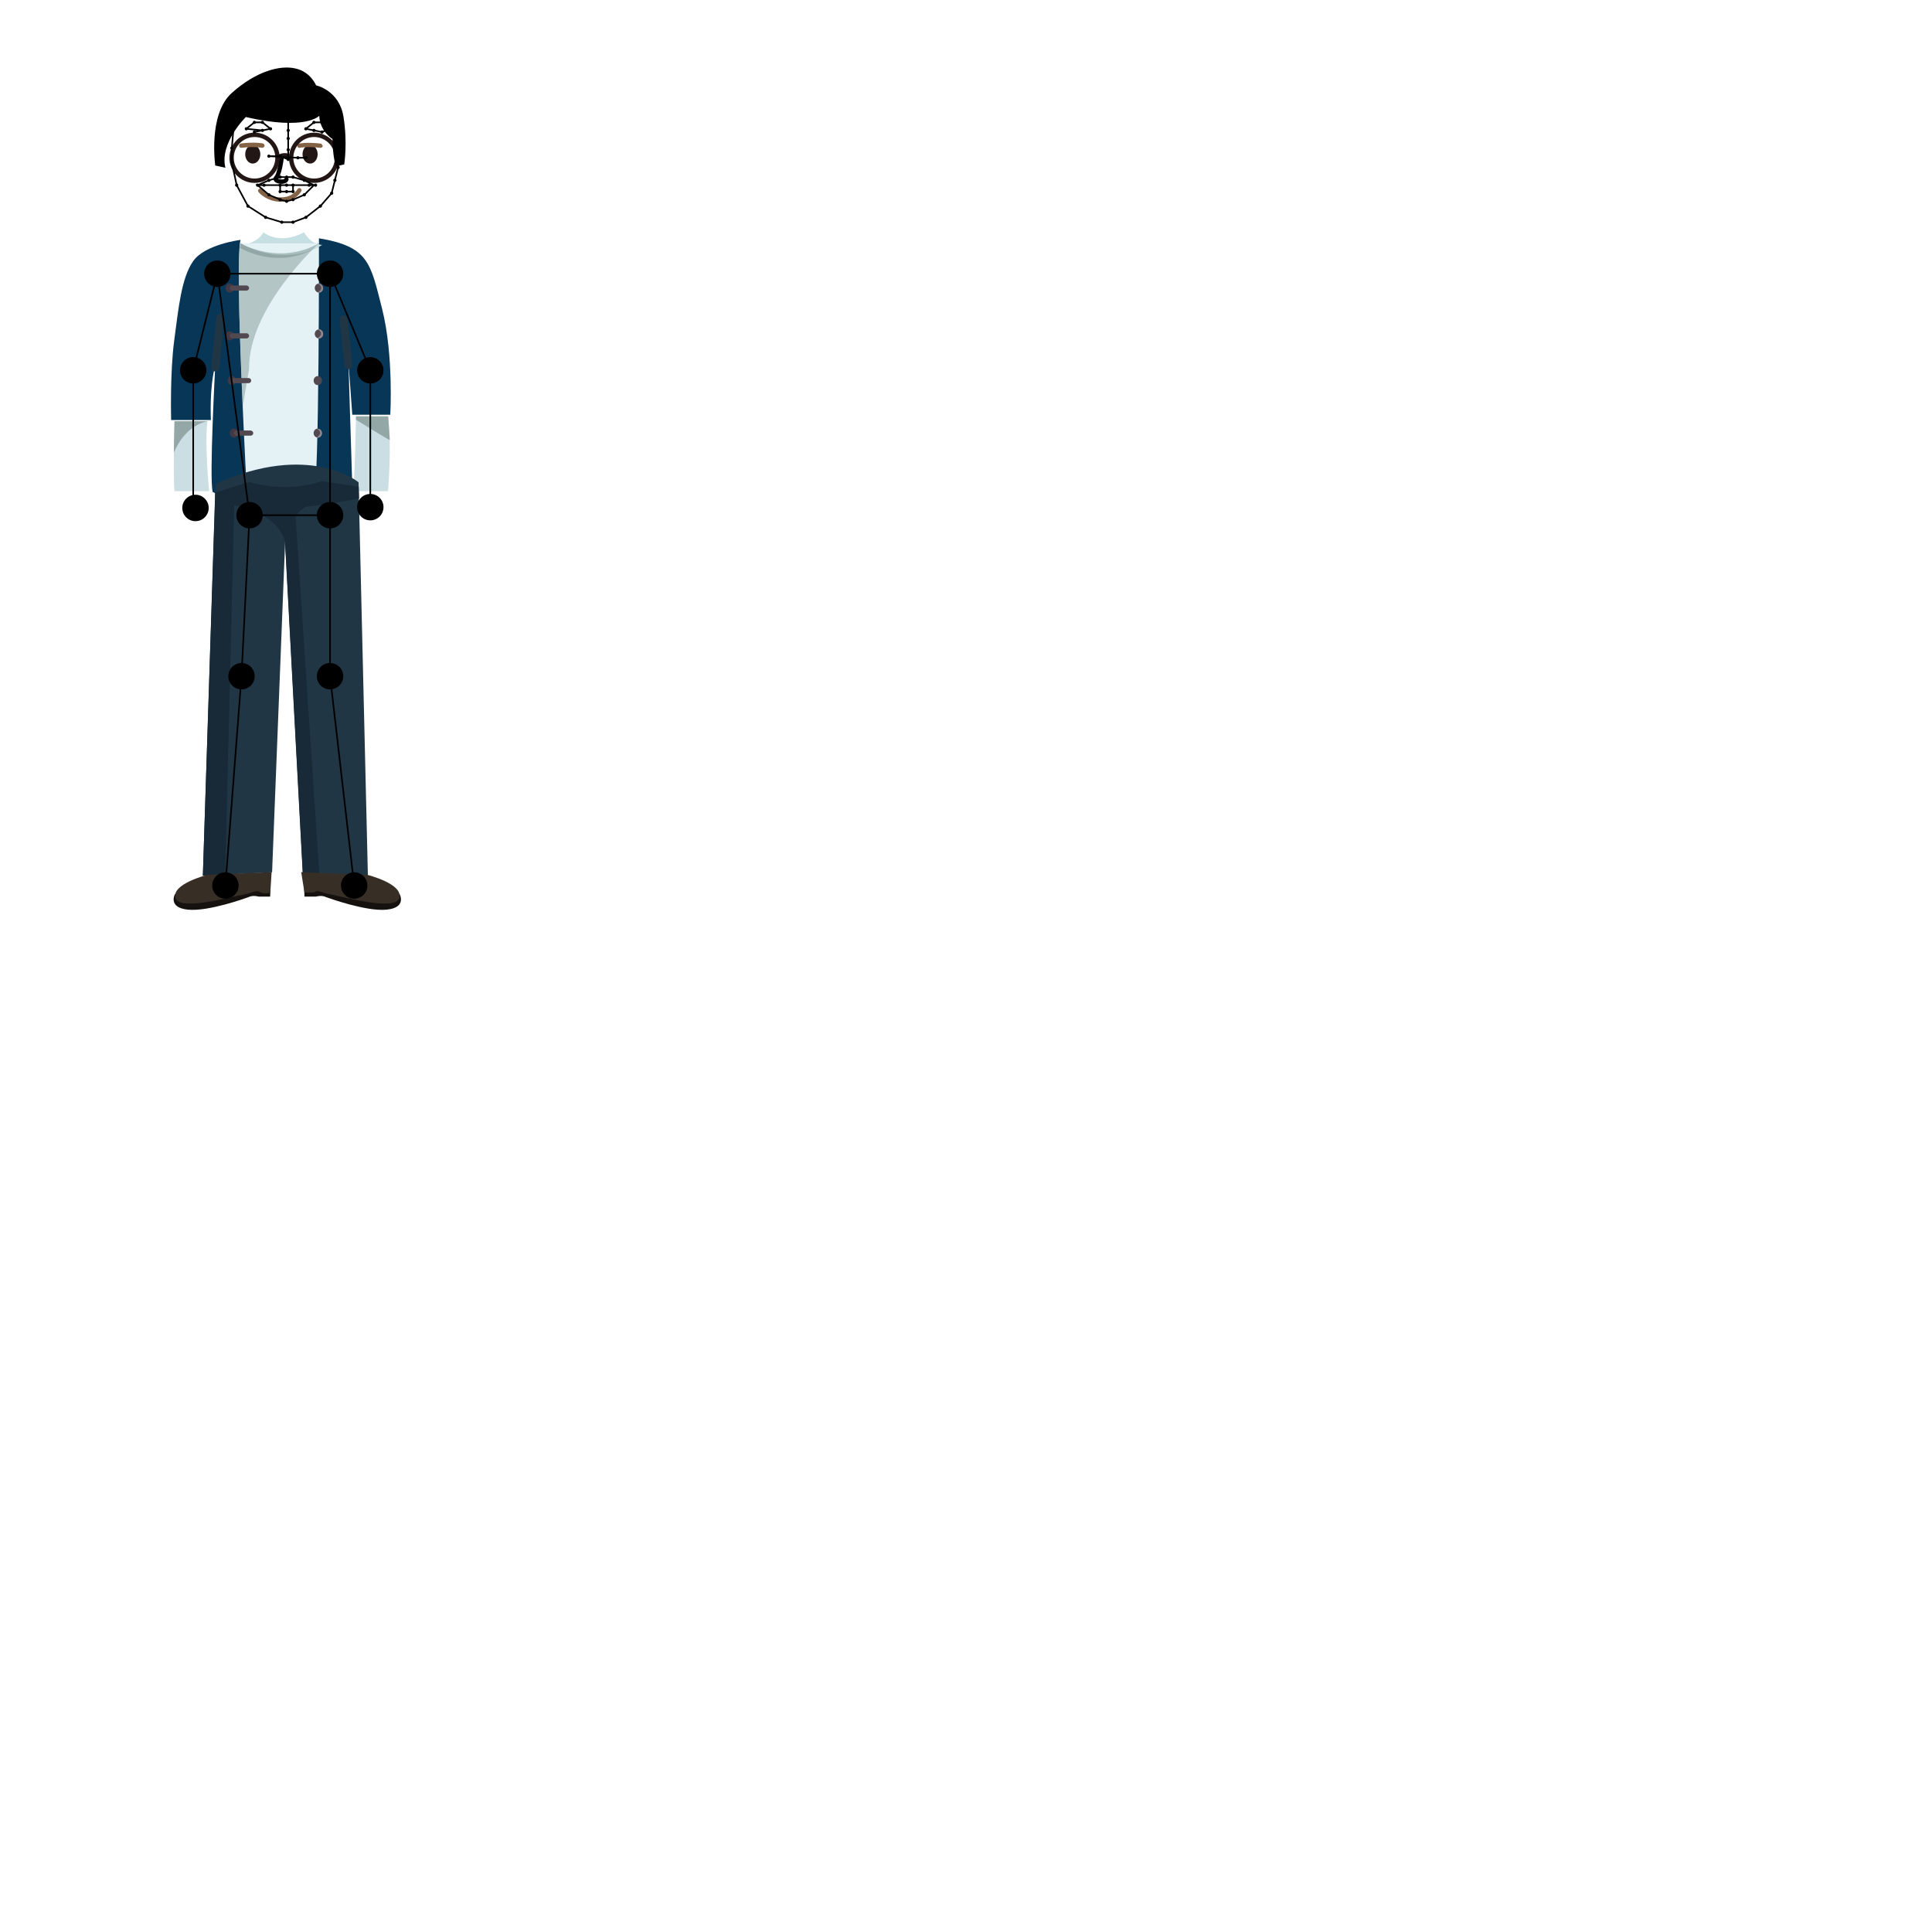
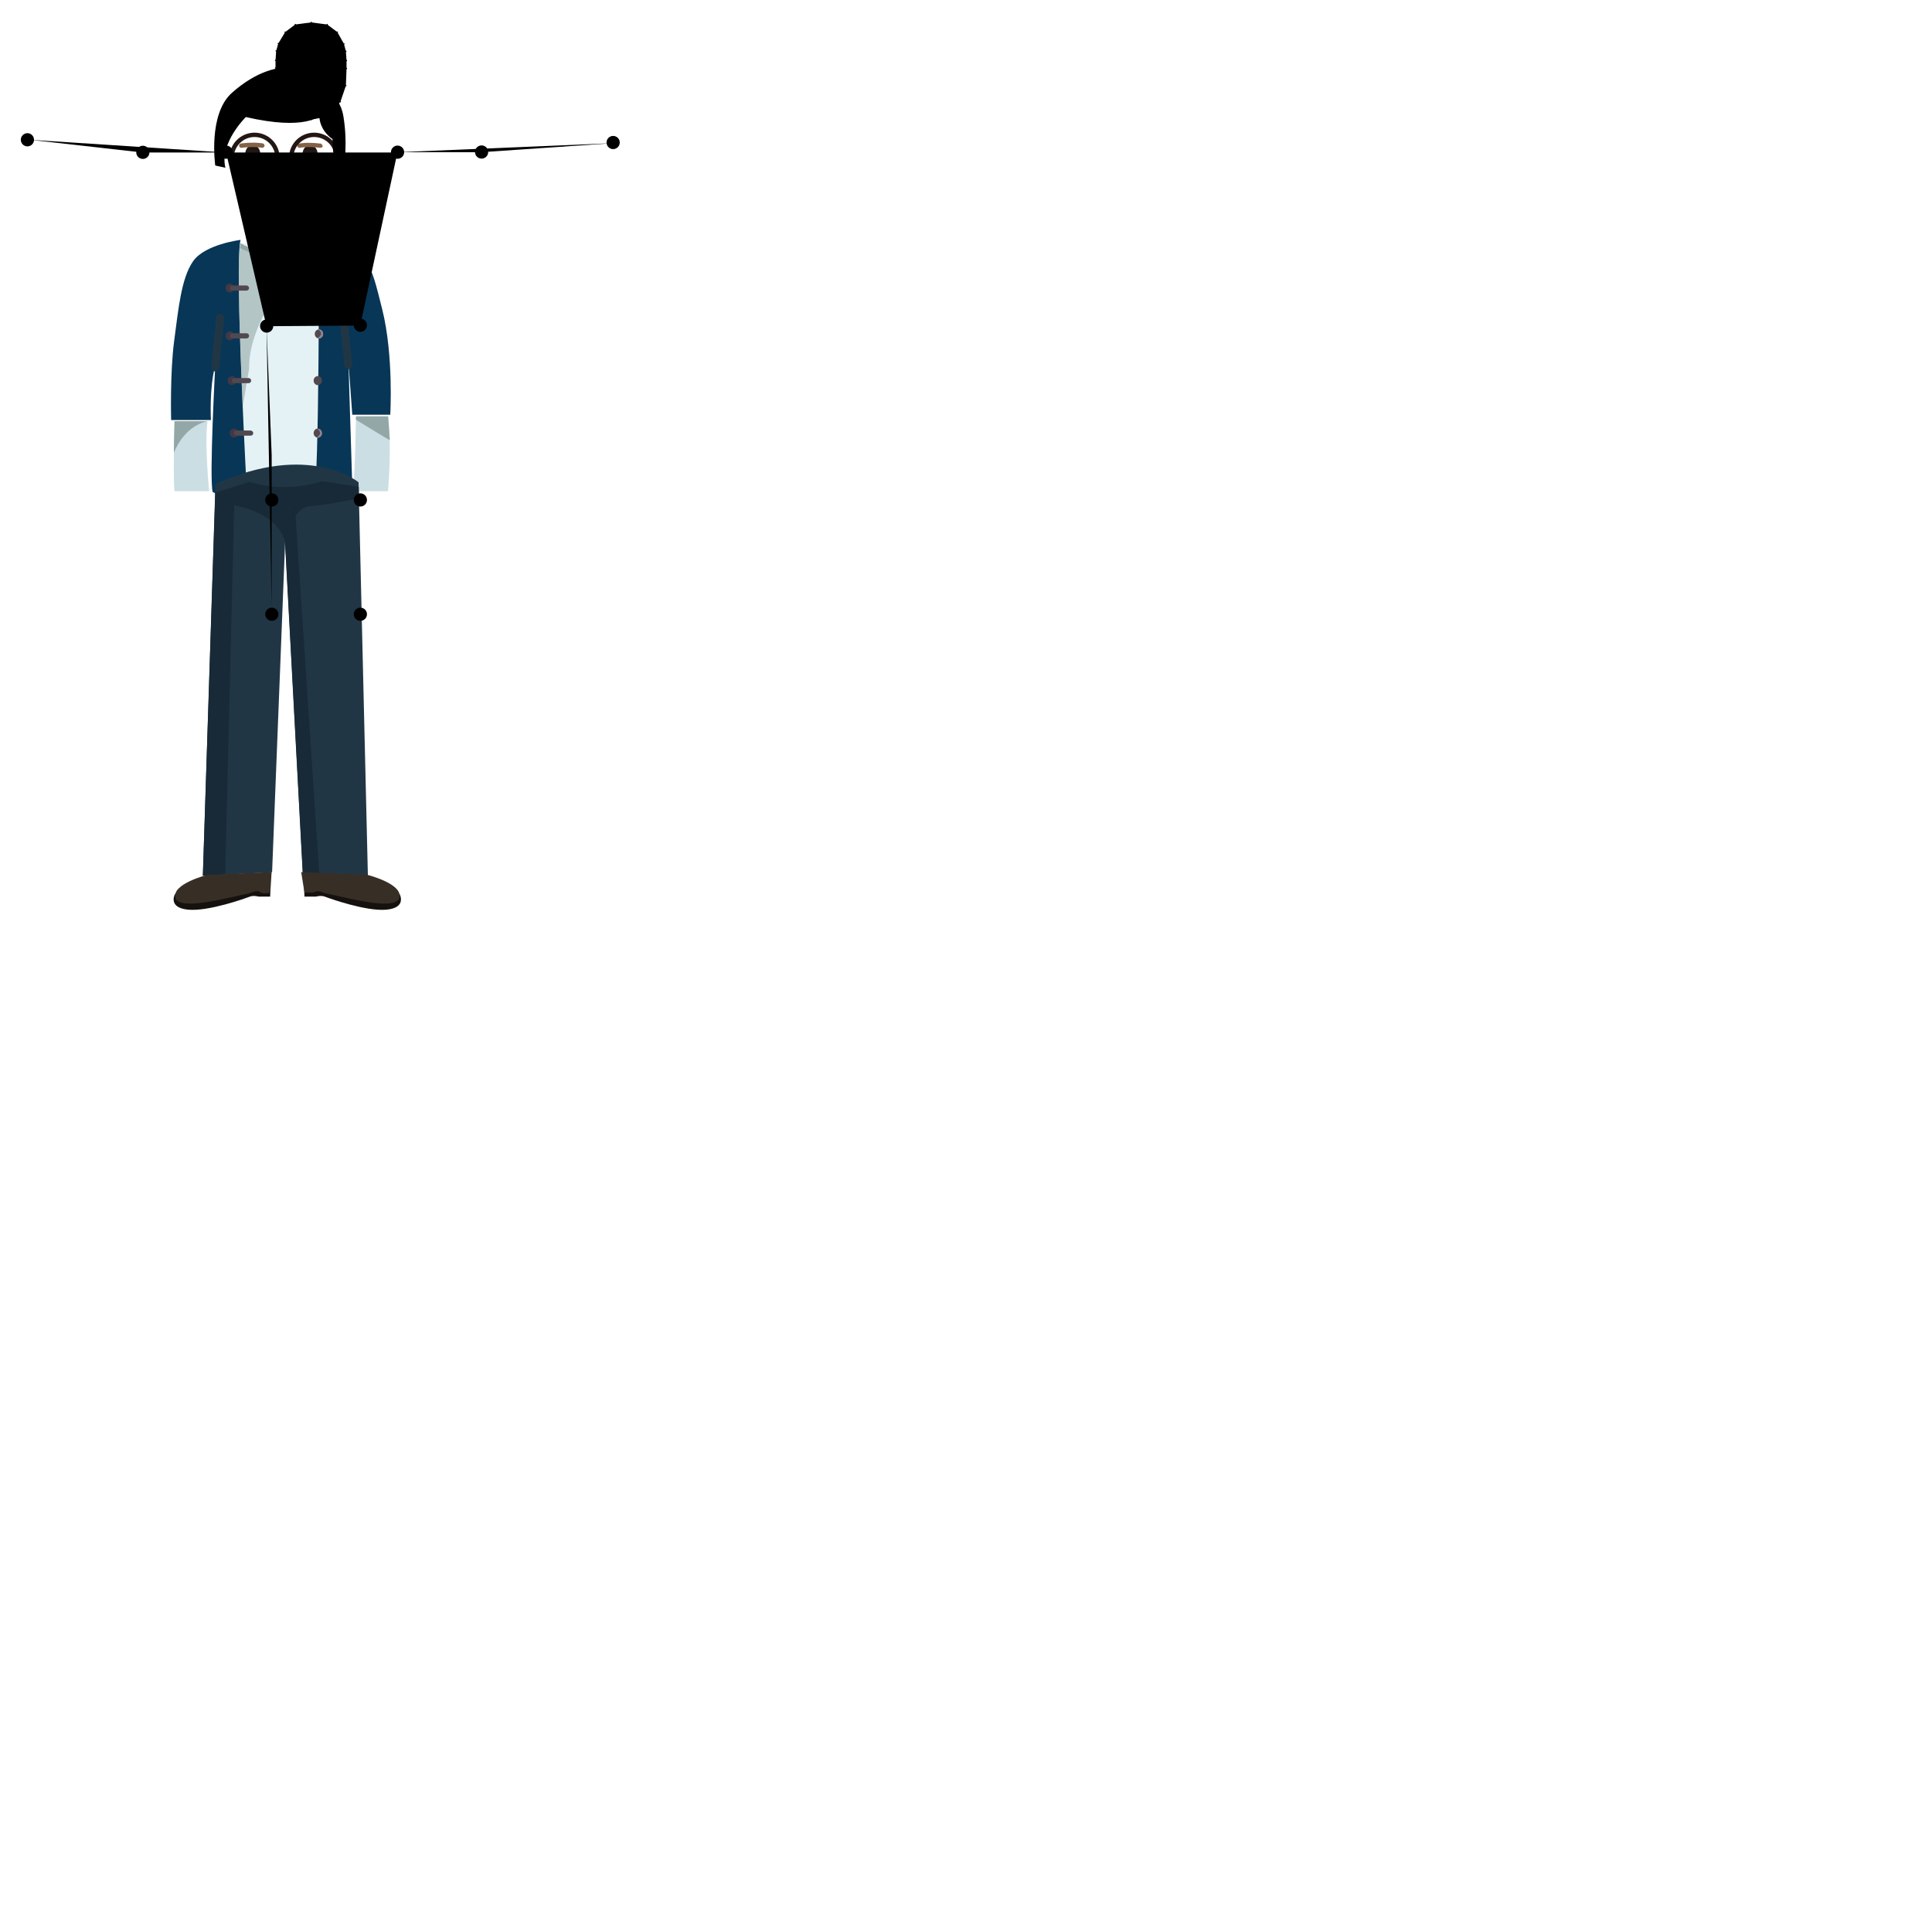
<svg xmlns="http://www.w3.org/2000/svg" version="1.1" id="Layer_1" x="0px" y="0px" width="1200px" height="1200px" viewBox="0 0 1200 1200" style="enable-background:new 0 0 400 650;" xml:space="preserve">
  <g id="illustration">
    <path transform="translate(0, 0)" fill="#CBDEE3" d="M108.4,261.6c0,0-1,36.2,0,43.5h21.5c0,0-3-30.5-1-43.5H108.4z" />
    <path transform="translate(0, 0)" fill="#CBDEE3" d="M221.1,258.6c0,0-0.7,44-2.1,46.5h22c0,0,2.5-28.2,0-46.5H221.1z" />
    <path transform="translate(0, 0)" fill="#E5F2F5" d="M196.1,299.4c0,0-21.1,6.7-43.1,0c0,0-29.8-51.5-3.6-148.2h48.7C198.1,151.1,215.8,260.1,196.1,299.4z" />
    <path transform="translate(0, 0)" fill="#083657" d="M149.4,149c0,0-22.2,2.7-29.5,13.3c-7.3,10.6-9,29-11.7,49.2c-2.7,20.3-1.9,49.4-1.9,49.4H131c0,0-1.1-20.3,2.7-33.8c0,0-3.8,70.2-1.6,78.5c0,0,15.6,8,21.5,5.7C153.7,311.3,145.4,164.7,149.4,149z" />
    <path transform="translate(0, 0)" fill="#083657" d="M198.1,148c0,0,0.3,152.4-3.2,161.3c0,0,14.7,2,23.9-7.6l-2.4-77.2l2.4,33.1h23.6c0,0,2.2-36.7-5-65.5C230.1,163.3,229.1,153.2,198.1,148z" />
    <path transform="translate(0, 0)" fill="#93A7A7" d="M198.1,151.1l0,1.6c0,0-20.7,16-49.1,1.3l0.4-2.8" />
    <path transform="translate(0, 0)" fill="#C6DFE2" d="M163.6,144.3c0,0,9.7,8.3,25.2,0c0,0,4.3,7.7,11.3,7.8c0,0-20.8,14.3-48.7,0C151.4,152.1,160.4,150.6,163.6,144.3z" />
    <ellipse transform="translate(0, 0)" fill="#423845" cx="142.7" cy="178.9" rx="2.6" ry="2.8" />
    <ellipse transform="translate(0, 0)" fill="#524850" cx="198.1" cy="178.9" rx="2.6" ry="2.8" />
    <path transform="translate(0, 0)" fill="#92868F" d="M198.1,176.2c-0.2,0-0.4,0-0.6,0.1c1.1,0.3,2,1.4,2,2.7c0,1.3-2,2.4-2,2.7c0.2,0.1,0.4,0.1,0.6,0.1c1.4,0,2.6-1.2,2.6-2.8C200.7,177.4,199.5,176.2,198.1,176.2z" />
    <ellipse transform="translate(0, 0)" fill="#524850" cx="198.1" cy="207.4" rx="2.6" ry="2.8" />
    <path transform="translate(0, 0)" fill="#92868F" d="M198.1,204.6c-0.2,0-0.4,0-0.6,0.1c1.1,0.3,2,1.4,2,2.7c0,1.3-2,2.4-2,2.7c0.2,0.1,0.4,0.1,0.6,0.1c1.4,0,2.6-1.2,2.6-2.8C200.7,205.9,199.5,204.6,198.1,204.6z" />
    <ellipse transform="translate(0, 0)" fill="#524850" cx="197.4" cy="236.4" rx="2.6" ry="2.8" />
    <path transform="translate(0, 0)" fill="#92868F" d="M198.1,204.6c-0.2,0-0.4,0-0.6,0.1c1.1,0.3,2,1.4,2,2.7c0,1.3-2,2.4-2,2.7c0.2,0.1,0.4,0.1,0.6,0.1c1.4,0,2.6-1.2,2.6-2.8C200.7,205.9,199.5,204.6,198.1,204.6z" />
    <ellipse transform="translate(0, 0)" fill="#524850" cx="197.4" cy="269" rx="2.6" ry="2.8" />
    <path transform="translate(0, 0)" fill="#92868F" d="M197.4,266.3c-0.2,0-0.4,0-0.6,0.1c1.1,0.3,2,1.4,2,2.7c0,1.3-2,2.4-2,2.7c0.2,0.1,0.4,0.1,0.6,0.1c1.4,0,2.6-1.2,2.6-2.8C200,267.5,198.9,266.3,197.4,266.3z" />
    <ellipse transform="translate(0, 0)" fill="#423845" cx="142.7" cy="208.6" rx="2.6" ry="2.8" />
    <ellipse transform="translate(0, 0)" fill="#423845" cx="144" cy="236.4" rx="2.6" ry="2.8" />
    <ellipse transform="translate(0, 0)" fill="#423845" cx="145.3" cy="269" rx="2.6" ry="2.8" />
    <path transform="translate(0, 0)" fill="#E5F2F5" d="M149.4,151.1c0,0,23.2,14.7,48.7,0" />
    <path transform="translate(0, 0)" fill-opacity="0.6" fill="#93A7A7" d="M198.1,151.1c0,0-43.9,39.9-43.4,78.1l-4,23.7c0,0-2.1-55.6-2.2-61.1c-0.1-5.5-0.7-34.6,0.9-40.7C149.4,151.1,173.2,165.1,198.1,151.1z" />
    <path transform="translate(0, 0)" fill="#524850" d="M154.7,178.9c0,0.9-0.7,1.6-1.6,1.6h-8.8c-0.9,0-1.6-0.7-1.6-1.6l0,0c0-0.9,0.7-1.6,1.6-1.6h8.8C154,177.4,154.7,178.1,154.7,178.9L154.7,178.9z" />
    <path transform="translate(0, 0)" fill="#524850" d="M154.7,208.6c0,0.9-0.7,1.6-1.6,1.6h-8.8c-0.9,0-1.6-0.7-1.6-1.6l0,0c0-0.9,0.7-1.6,1.6-1.6h8.8C154,207,154.7,207.7,154.7,208.6L154.7,208.6z" />
    <path transform="translate(0, 0)" fill="#524850" d="M156,236.4c0,0.9-0.7,1.6-1.6,1.6h-8.8c-0.9,0-1.6-0.7-1.6-1.6l0,0c0-0.9,0.7-1.6,1.6-1.6h8.8C155.3,234.8,156,235.5,156,236.4L156,236.4z" />
    <path transform="translate(0, 0)" fill="#524850" d="M157.3,269c0,0.9-0.7,1.6-1.6,1.6h-8.8c-0.9,0-1.6-0.7-1.6-1.6l0,0c0-0.9,0.7-1.6,1.6-1.6h8.8C156.6,267.5,157.3,268.2,157.3,269L157.3,269z" />
    <path transform="translate(0, 0)" fill-opacity="2" fill="#93A7A7" d="M128.9,261.6h-20.5c0,0-0.5,16.7-0.4,19.7C108,281.3,113.6,264.9,128.9,261.6z" />
    <path transform="translate(0, 0)" fill="#93A7A7" d="M242.1,273.3l-1-14.7h-20l0,2.1C221.1,260.7,241.7,273.5,242.1,273.3z" />
    <path transform="translate(0, 0)" fill="#213645" d="M133.7,230.7c-0.1,0-0.2,0-0.3,0c-1.4-0.1-2.3-1.4-2.2-2.7l3.2-30.9c0.1-1.4,1.3-2.4,2.7-2.2c1.4,0.1,2.3,1.4,2.2,2.7l-3.2,30.9C136,229.8,134.9,230.7,133.7,230.7z" />
    <path transform="translate(0, 0)" fill="#213645" d="M216.4,229.2c-1.3,0-2.3-0.9-2.5-2.2l-2.9-28.4c-0.1-1.4,0.9-2.6,2.2-2.7c1.4-0.1,2.6,0.9,2.7,2.2l2.9,28.4c0.1,1.4-0.9,2.6-2.2,2.7C216.6,229.2,216.5,229.2,216.4,229.2z" />
    <path transform="translate(0, 0)" fill="#213645" d="M133.9,300.6L126,543.9l43-2.1l8.1-205.3l11.1,207.4h40.3l-5.8-244.3C222.8,299.5,192.1,274.2,133.9,300.6z" />
    <path transform="translate(0, 0)" fill="#182A37" d="M133.5,310.6L126,544l13.9-0.9l5.6-229.4C145.5,313.8,143.7,311.1,133.5,310.6z" />
    <path transform="translate(0, 0)" fill="#182A37" d="M191.4,314.6C191.4,314.6,191.4,314.6,191.4,314.6c9.3-0.9,19.8-2.6,31.6-5.1l-0.2-7.2l-23.1-3.5c0,0-19.7,8-44.9,0.5l-21.2,6.7l-0.1,4.6c0,0,4.1,1.9,12.8,3.4c4.6,0.9,26.3,5.8,30.7,22.5l11.1,207.4h10.3l-14.8-223.6C185.7,317.7,188.5,314.9,191.4,314.6z M180.2,315.8l-1.8-0.2c0.6,0,1.2-0.1,1.8-0.1L180.2,315.8z" />
    <ellipse transform="translate(0, -8)" fill="#231715" cx="157" cy="103.8" rx="4.7" ry="5.8" />
    <ellipse transform="translate(0, -8)" fill="#231715" cx="192.6" cy="103.8" rx="4.7" ry="5.8" />
    <path transform="translate(0, 0)" fill="#846246" d="M199.1,91.8c-0.1,0-0.1,0-0.2,0c-8.6-1-12.6,0-12.6,0c-0.7,0.2-1.4-0.2-1.6-1c-0.2-0.7,0.2-1.4,1-1.6c0.2,0,4.4-1.1,13.6,0c0.7,0.1,1.3,2,1.2,1.5C200.4,91.3,199.8,91.8,199.1,91.8z" />
    <path transform="translate(0, 0)" fill="#846246" d="M162.9,91.8c-0.1,0-0.2,0-0.3,0c0,0-4-1-12.6,0c-0.7,0.1-1.4-0.4-1.5-1.2c-0.1-0.7,0.4-1.4,1.2-1.5c9.2-1.1,13.4,0,13.6,0c0.7,0.2,1.1,0.9,1,1.6C164.1,91.4,163.5,91.8,162.9,91.8z" />
    <path d="M175,114.2c-1.8,0-4.2-0.6-4.9-2.1c-0.4-0.9-0.3-1.9,0.5-2.7c1.3-1.4,2.5-7.7,3-11.7c0.1-0.7,2-1.3,1.5-1.2c0.7,0.1,1.3,2,1.2,1.5c-0.2,1.7-1.3,10.2-3.6,13c0.6,0.3,2.1,0.6,3.2,0.4c0.5-0.1,0.7-0.3,0.7-0.3c0.2-0.7,0.9-1.2,1.6-1c0.7,0.2,1.2,0.9,1,1.6c-0.3,1.3-1.6,2.2-3.4,2.4C175.6,114.2,175.3,114.2,175,114.2z" />
    <path transform="translate(0, 0)" fill="#846246" d="M174.5,125.3c-8.9,0-13.7-5.7-13.9-6c-0.5-0.6-0.4-1.4,0.2-1.9c0.6-0.5,1.4-0.4,1.9,0.2c0.2,0.2,4.2,5,11.8,5c7.5,0,10.3-5.1,10.3-5.1c0.4-0.7,1.2-0.9,1.8-0.5c0.7,0.4,0.9,1.2,0.5,1.8C187.1,119,183.6,125.3,174.5,125.3z" />
    <path transform="translate(0, 0)" fill="#231715" d="M158.1,113.6c-8.6,0-15.6-7-15.6-15.6c0-8.6,7-15.6,15.6-15.6c8.6,0,15.6,7,15.6,15.6C173.7,106.6,166.7,113.6,158.1,113.6z M158.1,85.1c-7.1,0-12.9,5.8-12.9,12.9c0,7.1,5.8,12.9,12.9,12.9c7.1,0,12.9-5.8,12.9-12.9C171,90.9,165.3,85.1,158.1,85.1z" />
    <path transform="translate(0, 0)" fill="#231715" d="M195.1,113.6c-8.6,0-15.6-7-15.6-15.6c0-8.6,7-15.6,15.6-15.6c8.6,0,15.6,7,15.6,15.6C210.7,106.6,203.7,113.6,195.1,113.6z M195.1,85.1c-7.1,0-12.9,5.8-12.9,12.9c0,7.1,5.8,12.9,12.9,12.9S208,105.2,208,98C208,90.9,202.2,85.1,195.1,85.1z" />
    <path transform="translate(0, 0)" fill="#231715" d="M173.2,99.1l-1.7-2.1c1.8-1.5,6.3-3.4,10.2,0l-1.8,2C176.8,96.2,173.4,99,173.2,99.1z" />
    <path class="st13" d="M198.3,71.9c0,0-8.3,9.4-45.6,0.8c0,0-16.5,16.1-12.7,31.5l-6.3-1.4c0,0-4.6-31.8,10.3-45.1c14.9-13.3,29.7-17.4,39.4-15.2C193,44.6,196.3,53,196.3,53s14.3,3,17,19.3c2.7,16.3,0.5,29.8,0.5,29.8l-5.2,1.3c0,0-1.9-5.7-2.1-17.1C206.4,86.4,198.6,81.4,198.3,71.9z" />
    -

    <path transform="translate(0, 0)" fill="#15110E" d="M168,551.9l-0.2,5h-7.1c0,0-3.2-0.9-5.5,0c-2.3,0.9-25.8,9.4-38.5,8.1c-12.7-1.3-8-9.7-8-9.7L168,551.9z" />
    <path transform="translate(0, 0)" fill="#372E26" d="M128.8,543.4c0,0-22.5,5.6-19.8,14.4c2.7,8.8,39-2,44.9-2.7c5.9-1.9,5.7-2,8.1-0.8s5.9,0.1,5.9,0.1l0.8-12.7L128.8,543.4z" />
    <path transform="translate(0, 0)" fill="#15110E" d="M188.9,550.7l0.2,6.2h7.1c0,0,3.2-0.9,5.5,0c2.3,0.9,25.9,9.4,38.5,8.1c12.7-1.3,8-9.7,8-9.7L188.9,550.7z" />
    <path transform="translate(0, 0)" fill="#372E26" d="M228.2,543.4c0,0,22.5,5.6,19.8,14.4c-2.7,8.8-39-2-44.9-2.7c-5.9-1.9-5.7-2-8.1-0.8c-2.3,0-5.9,0.1-5.9,0.1l-2-12.7L228.2,543.4z" />
  </g>
  <g id="skeleton_1_">
-     <circle id="rightShoulder" cx="135" cy="170" r="8.2" />
-     <circle id="rightElbow" cx="120" cy="230" r="8.2" />
-     <ellipse id="rightWrist" transform="matrix(0.9951 -9.853767e-02 9.853767e-02 0.9951 -29.0274 13.8698)" cx="120" cy="315" rx="8.2" ry="8.2" />
-     <circle id="rightHip" cx="155" cy="320" r="8.2" />
-     <circle id="rightKnee" cx="150" cy="420" r="8.2" />
-     <circle id="rightAnkle" cx="140" cy="550" r="8.2" />
-     <circle id="leftShoulder" cx="205" cy="170" r="8.2" />
-     <circle id="leftElbow" cx="230" cy="230" r="8.2" />
-     <circle id="leftWrist" cx="230" cy="315" r="8.2" />
-     <circle id="leftHip" cx="205" cy="320" r="8.2" />
-     <circle id="leftKnee" cx="205" cy="420" r="8.2" />
-     <circle id="leftAnkle" cx="220" cy="550" r="8.2" />
-     <polygon style="fill:none;stroke:#000000;stroke-miterlimit:10;" points="135,170 155,320 205,320 205,170" />
-     <polyline style="fill:none;stroke:#000000;stroke-miterlimit:10;" points="135,170 120,230 120,315" />
-     <polyline style="fill:none;stroke:#000000;stroke-miterlimit:10;" points="205,170 230,230 230,315" />
-     <polyline style="fill:none;stroke:#000000;stroke-miterlimit:10;" points="205,320 205,420 220,550" />
-     <polyline style="fill:none;stroke:#000000;stroke-miterlimit:10;" points="155,320 150,420 140,550" />
-     <circle id="rightTop0" cx="168" cy="50" r="1" />
-     <circle id="rightTop1" cx="156" cy="57" r="1" />
-     <circle id="topMid" cx="188" cy="50" r="1" />
-     <circle id="leftTop0" cx="200" cy="58" r="1" />
-     <circle id="leftTop1" cx="207" cy="70" r="1" />
-     <circle id="jawMid" cx="182" cy="138" r="1" />
-     <circle id="rightJaw7" cx="175" cy="138" r="1" />
-     <circle id="rightJaw6" cx="165" cy="135" r="1" />
-     <circle id="rightJaw5" cx="154" cy="128" r="1" />
-     <circle id="rightJaw4" cx="147" cy="115" r="1" />
-     <circle id="rightJaw3" cx="144" cy="101" r="1" />
-     <circle id="rightJaw2" cx="144" cy="92" r="1" />
-     <circle id="rightJaw1" cx="145" cy="80" r="1" />
-     <circle id="rightJaw0" cx="147" cy="70" r="1" />
-     <circle id="leftJaw7" cx="190" cy="135" r="1" />
-     <circle id="leftJaw6" cx="199" cy="128" r="1" />
-     <circle id="leftJaw5" cx="206" cy="120" r="1" />
-     <circle id="leftJaw4" cx="208" cy="112" r="1" />
-     <circle id="leftJaw3" cx="210" cy="104" r="1" />
-     <circle id="leftJaw2" cx="210" cy="96" r="1" />
-     <circle id="leftJaw1" cx="210" cy="88" r="1" />
-     <circle id="leftJaw0" cx="210" cy="80" r="1" />
-     <circle id="leftEye0" cx="205" cy="80" r="1" />
-     <circle id="leftEye1" cx="200" cy="76" r="1" />
-     <circle id="leftEye2" cx="195" cy="76" r="1" />
-     <circle id="leftEye3" cx="190" cy="80" r="1" />
-     <circle id="leftEye4" cx="195" cy="81" r="1" />
-     <circle id="leftEye5" cx="200" cy="82" r="1" />
-     <circle id="rightEye0" cx="153" cy="80" r="1" />
-     <circle id="rightEye1" cx="158" cy="76" r="1" />
-     <circle id="rightEye2" cx="163" cy="76" r="1" />
-     <circle id="rightEye3" cx="168" cy="80" r="1" />
-     <circle id="rightEye4" cx="163" cy="81" r="1" />
-     <circle id="rightEye5" cx="158" cy="82" r="1" />
-     <circle id="rightBrow0" cx="150" cy="72" r="1" />
-     <circle id="rightBrow1" cx="154" cy="69" r="1" />
-     <circle id="rightBrow2" cx="160" cy="68" r="1" />
-     <circle id="rightBrow3" cx="167" cy="69" r="1" />
-     <circle id="rightBrow4" cx="173" cy="71" r="1" />
-     <circle id="leftBrow0" cx="208" cy="72" r="1" />
-     <circle id="leftBrow1" cx="202" cy="69" r="1" />
-     <circle id="leftBrow2" cx="196" cy="68" r="1" />
-     <circle id="leftBrow3" cx="190" cy="69" r="1" />
-     <circle id="leftBrow4" cx="184" cy="71" r="1" />
-     <circle id="leftNose0" cx="190" cy="98" r="1" />
-     <circle id="leftNose1" cx="185" cy="98" r="1" />
-     <circle id="nose0" cx="179" cy="75" r="1" />
-     <circle id="nose1" cx="179" cy="81" r="1" />
-     <circle id="nose2" cx="179" cy="86" r="1" />
-     <circle id="nose3" cx="179" cy="93" r="1" />
-     <circle id="nose4" cx="179" cy="99" r="1" />
-     <circle id="rightNose0" cx="167" cy="97" r="1" />
-     <circle id="rightNose1" cx="174" cy="97" r="1" />
-     <circle id="rightMouthCorner" cx="160" cy="115" r="1" />
-     <circle id="rightMiddleLip" cx="164" cy="115" r="1" />
-     <circle id="rightUpperLipTop0" cx="167" cy="112" r="1" />
-     <circle id="upperLipTopMid" cx="178" cy="110" r="1" />
-     <circle id="rightUpperLipTop1" cx="174" cy="110" r="1" />
-     <circle id="lowerLipBottomMid" cx="178" cy="125" r="1" />
-     <circle id="upperLipBottomMid" cx="178" cy="115" r="1" />
-     <circle id="lowerLipTopMid" cx="178" cy="119" r="1" />
-     <circle id="rightUpperLipBottom1" cx="174" cy="115" r="1" />
-     <circle id="rightLowerLipTop0" cx="174" cy="119" r="1" />
-     <circle id="rightLowerLipBottom1" cx="174" cy="124" r="1" />
-     <circle id="rightLowerLipBottom0" cx="167" cy="121" r="1" />
-     <circle id="leftMouthCorner" cx="196" cy="115" r="1" />
-     <circle id="leftMiddleLip" cx="192" cy="115" r="1" />
-     <circle id="leftUpperLipTop0" cx="189" cy="112" r="1" />
-     <circle id="leftUpperLipTop1" cx="182" cy="110" r="1" />
-     <circle id="leftUpperLipBottom1" cx="182" cy="115" r="1" />
-     <circle id="leftLowerLipTop0" cx="182" cy="119" r="1" />
-     <circle id="leftLowerLipBottom1" cx="182" cy="124" r="1" />
-     <circle id="leftLowerLipBottom0" cx="189" cy="121" r="1" />
-     <polyline style="fill:none;stroke:#000000;stroke-miterlimit:10;" points="168,50 156,57 147,70 145,80 144,92 144,101 147,115 154,128 165,135 175,138 182,138 190,135 199,128 206,120 208,112 210,104 210,96 210,88 210,80 207,70 200,58 188,50 168,50" />
-     <polyline style="fill:none;stroke:#000000;stroke-miterlimit:10;" points="153,80 158,76 163,76 168,80 158,82 163,81 153,80" />
-     <polyline style="fill:none;stroke:#000000;stroke-miterlimit:10;" points="150,72 154,69 160,68 167,69 173,71" />
-     <polyline style="fill:none;stroke:#000000;stroke-miterlimit:10;" points="179,75 179,81 179,86 179,93 179,99 174,97 167,97 185,98 190,98" />
-     <polyline style="fill:none;stroke:#000000;stroke-miterlimit:10;" points="208,72 202,69 196,68 190,69 184,71" />
-     <polyline style="fill:none;stroke:#000000;stroke-miterlimit:10;" points="205,80 200,76 195,76 190,80 195,81 200,82 205,80" />
-     <polyline style="fill:none;stroke:#000000;stroke-miterlimit:10;" points="160,115 167,112 174,110 178,110 182,110 189,112 195,115 189,121 182,124 178,125 174,124 167,121 160,115 174,115 175,115 182,115 195,115 182,115 182,119 178,119 174,119 174,115" />
+     <circle id="rightShoulder" cx="140.43" cy="94.52" r="4.1" />
+     <circle id="rightElbow" cx="88.73" cy="94.62" r="4.1" />
+     <circle id="rightWrist" cx="17.03" cy="86.82" r="4.1" />
+     <circle id="rightHip" cx="165.63" cy="202.52" r="4.1" />
+     <circle id="rightKnee" cx="168.83" cy="310.52" r="4.1" />
+     <circle id="rightAnkle" cx="168.83" cy="381.52" r="4.1" />
+     <circle id="leftShoulder" cx="246.93" cy="94.52" r="4.1" />
+     <circle id="leftElbow" cx="299.13" cy="94.42" r="4.1" />
+     <circle id="leftWrist" cx="380.83" cy="88.52" r="4.1" />
+     <circle id="leftHip" cx="223.83" cy="202.02" r="4.1" />
+     <circle id="leftKnee" cx="223.83" cy="310.52" r="4.1" />
+     <circle id="leftAnkle" cx="223.83" cy="381.52" r="4.1" />
+     <polygon class="cls-18" points="140.44 94.72 165.53 202.62 223.74 202.22 246.84 94.72 140.44 94.72" />
+     <polyline class="cls-18" points="139.94 94.72 88.53 94.72 18.43 86.82" />
+     <polyline class="cls-18" points="247.63 94.52 299.24 94.52 380.83 88.92" />
+     <polyline class="cls-18" points="165.53 202.62 168.74 282.72 168.74 377.52" />
+     <polyline class="cls-18" points="223.74 202.22 223.74 282.72 223.74 377.52" />
+     <circle id="rightEye0" cx="178.33" cy="36.52" r="0.4" />
+     <circle id="rightEye1" cx="180.93" cy="34.62" r="0.4" />
+     <circle id="rightEye2" cx="184.13" cy="34.62" r="0.4" />
+     <circle id="rightEye3" cx="186.73" cy="36.72" r="0.4" />
+     <circle id="rightEye4" cx="184.13" cy="37.22" r="0.4" />
+     <circle id="rightEye5" cx="180.93" cy="37.62" r="0.4" />
+     <circle id="rightBrow0" cx="175.23" cy="32.42" r="0.4" />
+     <circle id="rightBrow1" cx="177.23" cy="30.62" r="0.4" />
+     <circle id="rightBrow2" cx="180.33" cy="30.12" r="0.4" />
+     <circle id="rightBrow3" cx="184.03" cy="30.12" r="0.4" />
+     <circle id="rightBrow4" cx="188.93" cy="32.12" r="0.4" />
+     <circle id="nose0" cx="192.83" cy="34.12" r="0.4" />
+     <circle id="nose1" cx="192.83" cy="37.02" r="0.4" />
+     <circle id="nose2" cx="192.83" cy="39.72" r="0.4" />
+     <circle id="nose3" cx="192.83" cy="43.32" r="0.4" />
+     <circle id="nose4" cx="192.83" cy="46.02" r="0.4" />
+     <circle id="rightNose0" cx="187.53" cy="45.62" r="0.4" />
+     <circle id="rightNose1" cx="190.13" cy="45.62" r="0.4" />
+     <circle id="rightMouthCorner" cx="184.53" cy="56.62" r="0.4" />
+     <circle id="rightUpperLipTop0" cx="187.93" cy="54.92" r="0.4" />
+     <circle id="rightLowerLipTop0" cx="191.33" cy="57.82" r="0.4" />
+     <circle id="rightUpperLipTop1" cx="191.23" cy="54.32" r="0.4" />
+     <circle id="upperLipTopMid" cx="193.23" cy="54.82" r="0.4" />
+     <path id="rightMiddleLip" d="M186.3,56.3a.4.4,0,1,1-.4.4h0A.43.43,0,0,1,186.3,56.3Z" transform="translate(0.03 0.02)" />
+     <circle id="lowerLipBottomMid" cx="193.23" cy="61.42" r="0.4" />
+     <circle id="upperLipBottomMid" cx="193.23" cy="56.62" r="0.4" />
+     <circle id="lowerLipTopMid" cx="193.23" cy="58.22" r="0.4" />
+     <circle id="rightUpperLipBottom1" cx="191.33" cy="56.32" r="0.4" />
+     <circle id="rightLowerLipBottom0" cx="187.73" cy="59.72" r="0.4" />
+     <circle id="rightLowerLipBottom1" cx="191.23" cy="61.22" r="0.4" />
+     <circle id="jawMid" cx="193.23" cy="74.32" r="0.4" />
+     <circle id="rightJaw7" cx="185.73" cy="72.72" r="0.4" />
+     <circle id="rightJaw6" cx="180.73" cy="69.32" r="0.4" />
+     <circle id="rightJaw5" cx="174.93" cy="63.12" r="0.4" />
+     <circle id="rightJaw4" cx="171.53" cy="53.12" r="0.4" />
+     <circle id="rightJaw3" cx="171.13" cy="42.22" r="0.4" />
+     <circle id="rightJaw2" cx="171.13" cy="37.52" r="0.4" />
+     <circle id="rightJaw1" cx="171.53" cy="31.62" r="0.4" />
+     <circle id="rightJaw0" cx="172.83" cy="27.02" r="0.4" />
+     <circle id="topMid" cx="193.33" cy="13.92" r="0.4" />
+     <circle id="leftTop0" cx="203.23" cy="15.22" r="0.4" />
+     <circle id="leftTop1" cx="209.53" cy="19.92" r="0.4" />
+     <circle id="leftEye0" cx="208.13" cy="36.52" r="0.4" />
+     <circle id="leftEye1" cx="205.53" cy="34.62" r="0.4" />
+     <path id="leftEye2" d="M202.4,34.2a.4.4,0,1,1-.4.4h0A.43.43,0,0,1,202.4,34.2Z" transform="translate(0.03 0.02)" />
+     <circle id="leftEye3" cx="199.83" cy="36.72" r="0.4" />
+     <circle id="leftEye5" cx="205.53" cy="37.62" r="0.4" />
+     <circle id="leftBrow0" cx="211.13" cy="32.22" r="0.4" />
+     <circle id="leftBrow1" cx="209.13" cy="30.72" r="0.4" />
+     <circle id="leftBrow2" cx="205.93" cy="30.02" r="0.4" />
+     <circle id="leftBrow3" cx="202.33" cy="30.22" r="0.4" />
+     <circle id="leftBrow4" cx="197.33" cy="31.82" r="0.4" />
+     <circle id="leftNose0" cx="198.03" cy="45.62" r="0.4" />
+     <circle id="leftNose1" cx="195.63" cy="45.62" r="0.4" />
+     <circle id="leftMouthCorner" cx="202.03" cy="56.62" r="0.4" />
+     <circle id="leftUpperLipTop0" cx="198.53" cy="54.92" r="0.4" />
+     <circle id="leftUpperLipTop1" cx="195.33" cy="54.32" r="0.4" />
+     <path id="leftMiddleLip" d="M200.2,56.3a.4.4,0,1,1-.4.4h0A.43.43,0,0,1,200.2,56.3Z" transform="translate(0.03 0.02)" />
+     <circle id="leftUpperLipBottom1" cx="195.23" cy="56.32" r="0.4" />
+     <circle id="leftLowerLipTop0" cx="195.23" cy="57.82" r="0.4" />
+     <circle id="leftLowerLipBottom1" cx="195.33" cy="61.22" r="0.4" />
+     <circle id="leftLowerLipBottom0" cx="198.83" cy="59.72" r="0.4" />
+     <path id="leftEye4" d="M202.4,36.8a.4.4,0,1,1-.4.4h0A.43.43,0,0,1,202.4,36.8Z" transform="translate(0.03 0.02)" />
+     <circle id="leftJaw7" cx="200.63" cy="72.92" r="0.4" />
+     <circle id="leftJaw6" cx="205.63" cy="69.62" r="0.4" />
+     <circle id="leftJaw5" cx="211.43" cy="63.22" r="0.4" />
+     <circle id="leftJaw4" cx="214.83" cy="53.22" r="0.4" />
+     <circle id="leftJaw3" cx="215.23" cy="42.52" r="0.4" />
+     <circle id="leftJaw2" cx="215.23" cy="37.62" r="0.4" />
+     <circle id="leftJaw1" cx="214.83" cy="31.82" r="0.4" />
+     <circle id="leftJaw0" cx="213.63" cy="27.22" r="0.4" />
+     <polyline class="cls-18" points="193.24 13.92 183.34 15.22 177.13 19.92 172.84 27.02 171.53 31.62 171.13 37.52 171.13 42.22 171.53 53.12 174.94 63.12 180.74 69.32 185.74 72.72 193.24 74.32 200.63 72.92 205.63 69.62 211.44 63.22 214.84 53.22 215.24 42.52 215.24 37.62 214.84 31.82 213.63 27.22 209.53 19.92 203.24 15.22 193.24 13.92" />
+     <polyline class="cls-18" points="175.24 32.42 177.24 30.62 180.34 30.12 184.03 30.12 188.94 32.12" />
+     <polygon class="cls-18" points="178.34 36.52 180.94 34.62 184.13 34.62 186.74 36.72 184.13 37.22 180.94 37.62 178.34 36.52" />
+     <polyline class="cls-18" points="187.53 45.62 190.13 45.62 192.84 46.02 192.84 43.32 192.84 39.72 192.84 37.02 192.84 34.12" />
+     <polyline class="cls-18" points="211.03 32.22 209.03 30.72 205.84 30.02 202.24 30.22 197.24 31.82" />
+     <polygon class="cls-18" points="208.03 36.52 205.44 34.62 202.24 34.62 199.74 36.72 202.24 37.22 205.44 37.62 208.03 36.52" />
+     <polyline class="cls-18" points="198.03 45.62 195.53 45.62 192.84 46.02" />
+     <polygon class="cls-18" points="184.53 56.62 187.94 54.92 191.24 54.32 193.24 54.82 195.34 54.32 198.53 54.92 202.03 56.62 198.84 59.72 195.24 61.22 193.24 61.42 191.24 61.22 187.74 59.72 184.53 56.62" />
+     <polyline class="cls-18" points="184.53 56.62 186.34 56.72 191.34 56.32 193.24 56.62 195.24 56.32 200.24 56.72 202.03 56.62" />
+     <polyline class="cls-18" points="184.53 56.62 186.34 56.72 191.34 57.82 193.24 58.22 195.24 57.82 200.24 56.72 202.03 56.62" />
+     <circle id="rightTop0" cx="183.43" cy="15.22" r="0.4" />
+     <circle id="rightTop1" cx="177.13" cy="19.92" r="0.4" />
  </g>
</svg>
